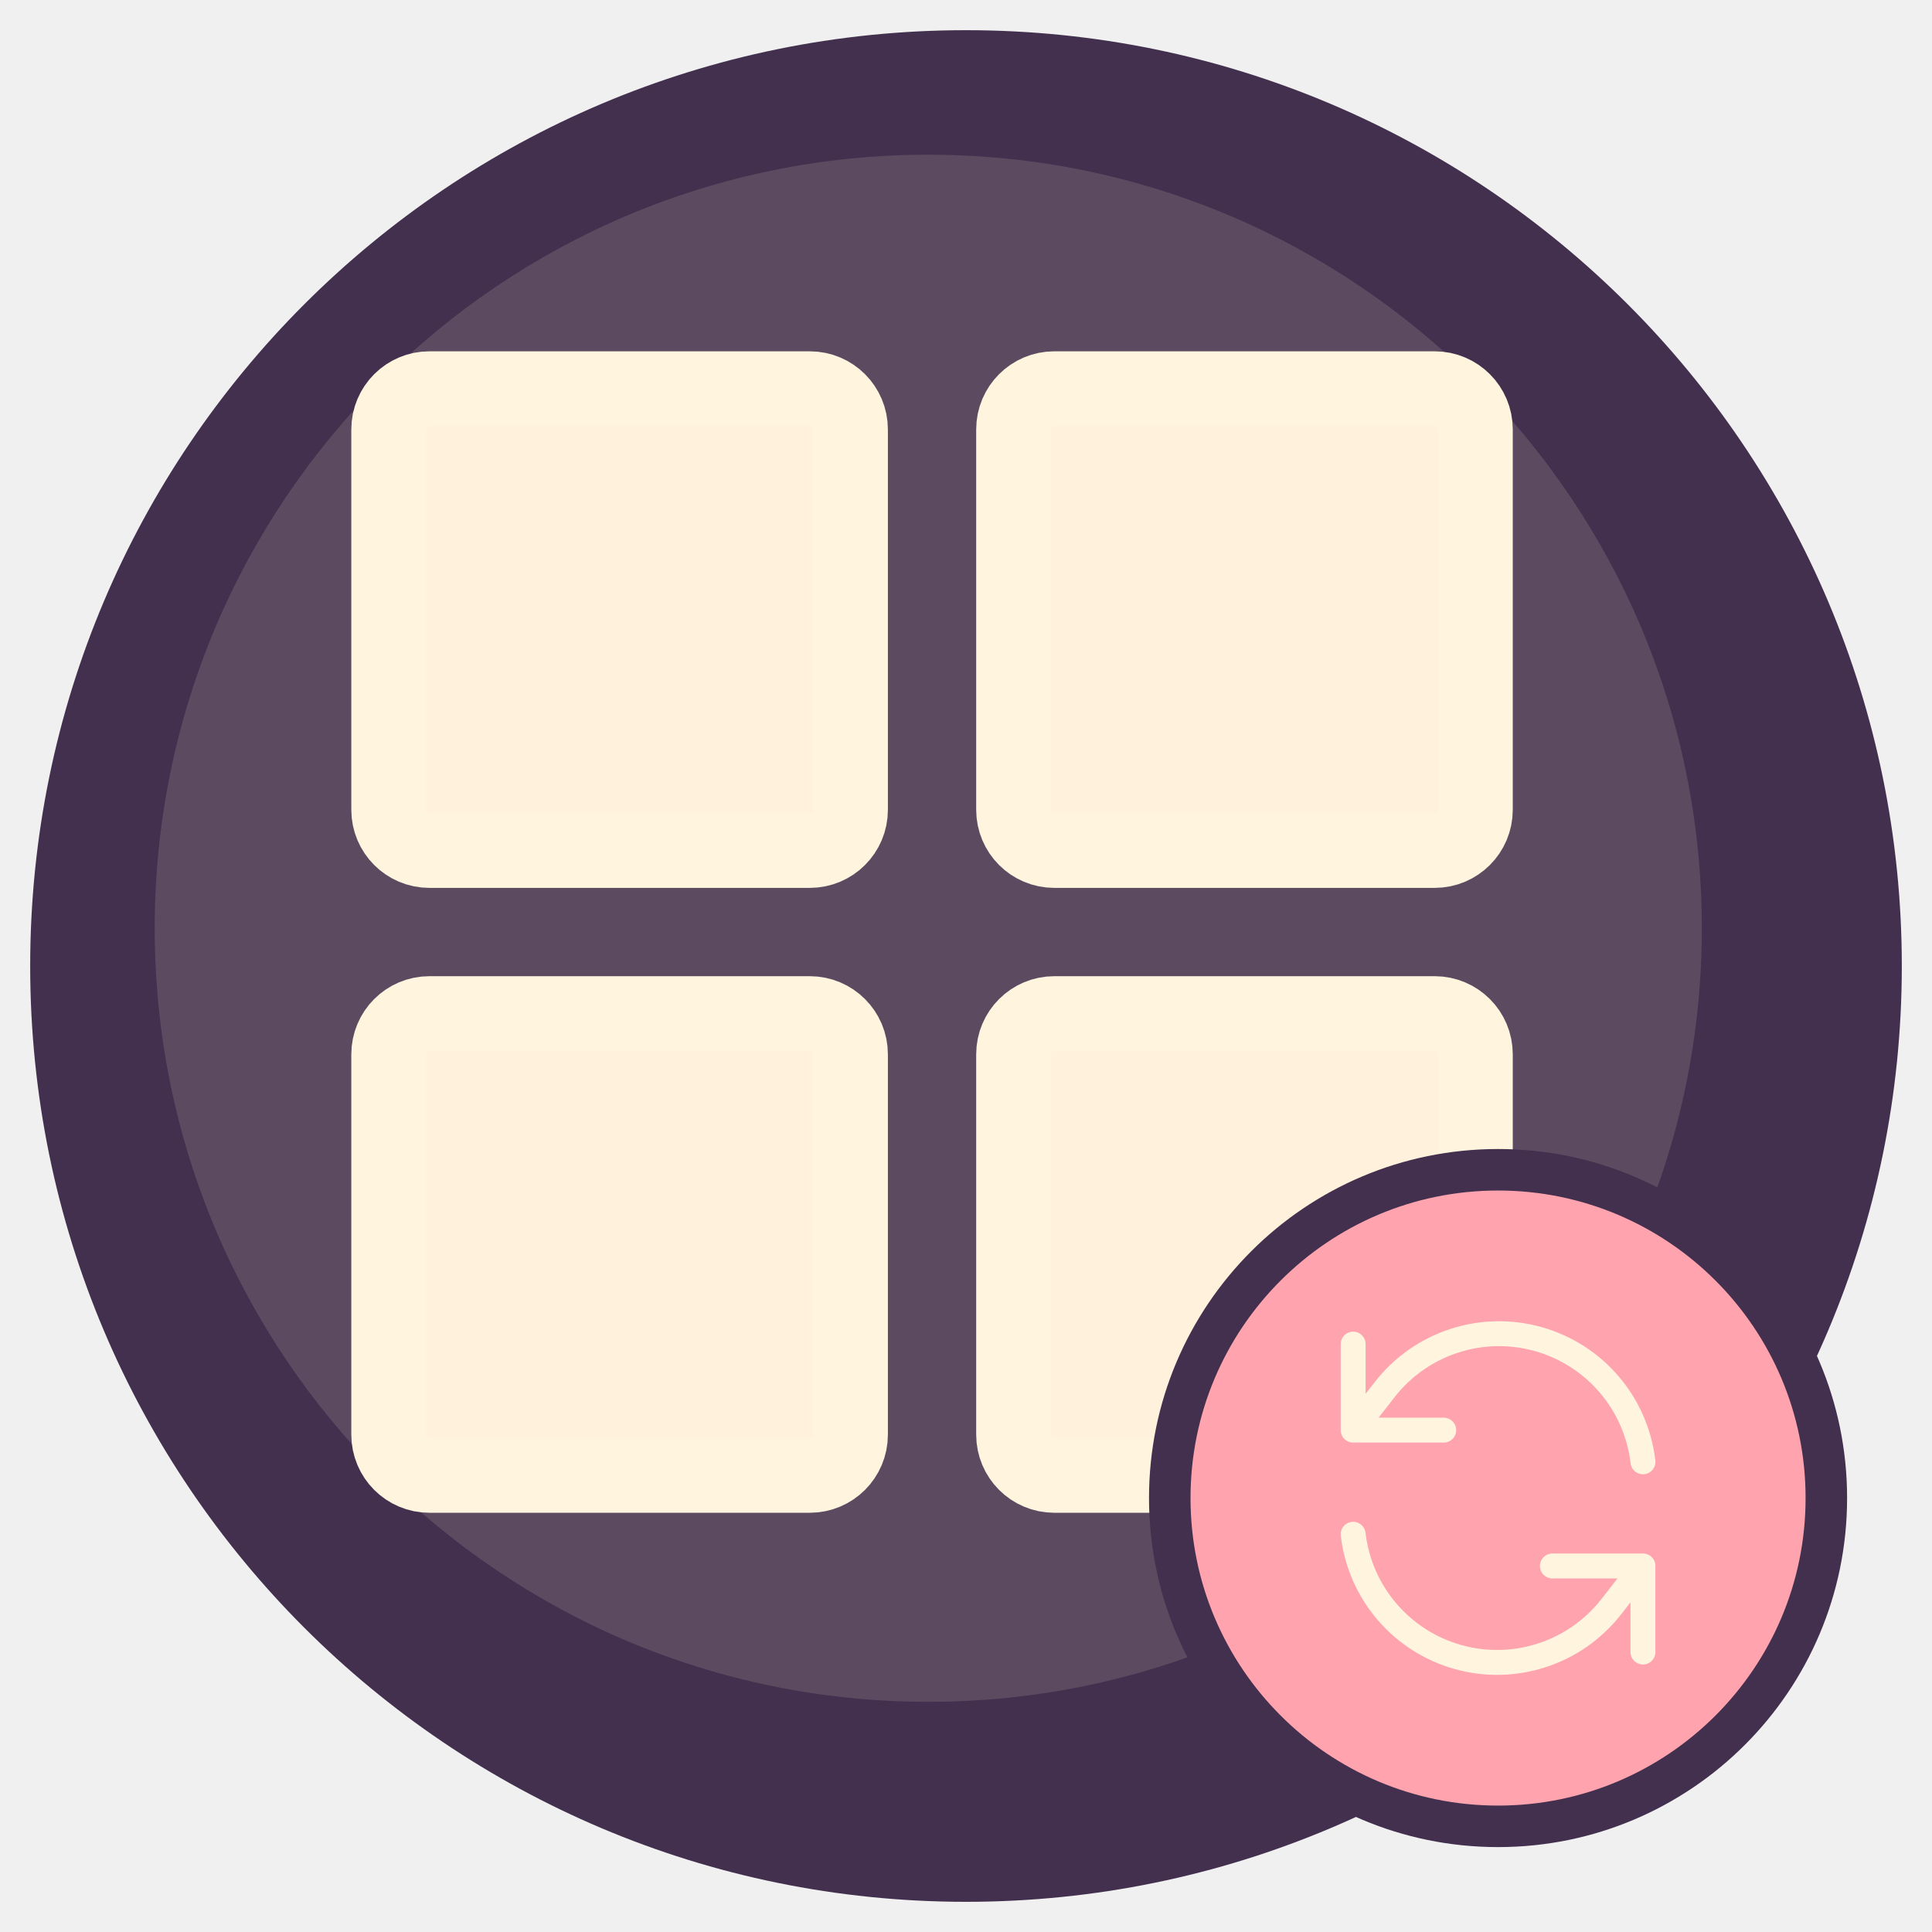
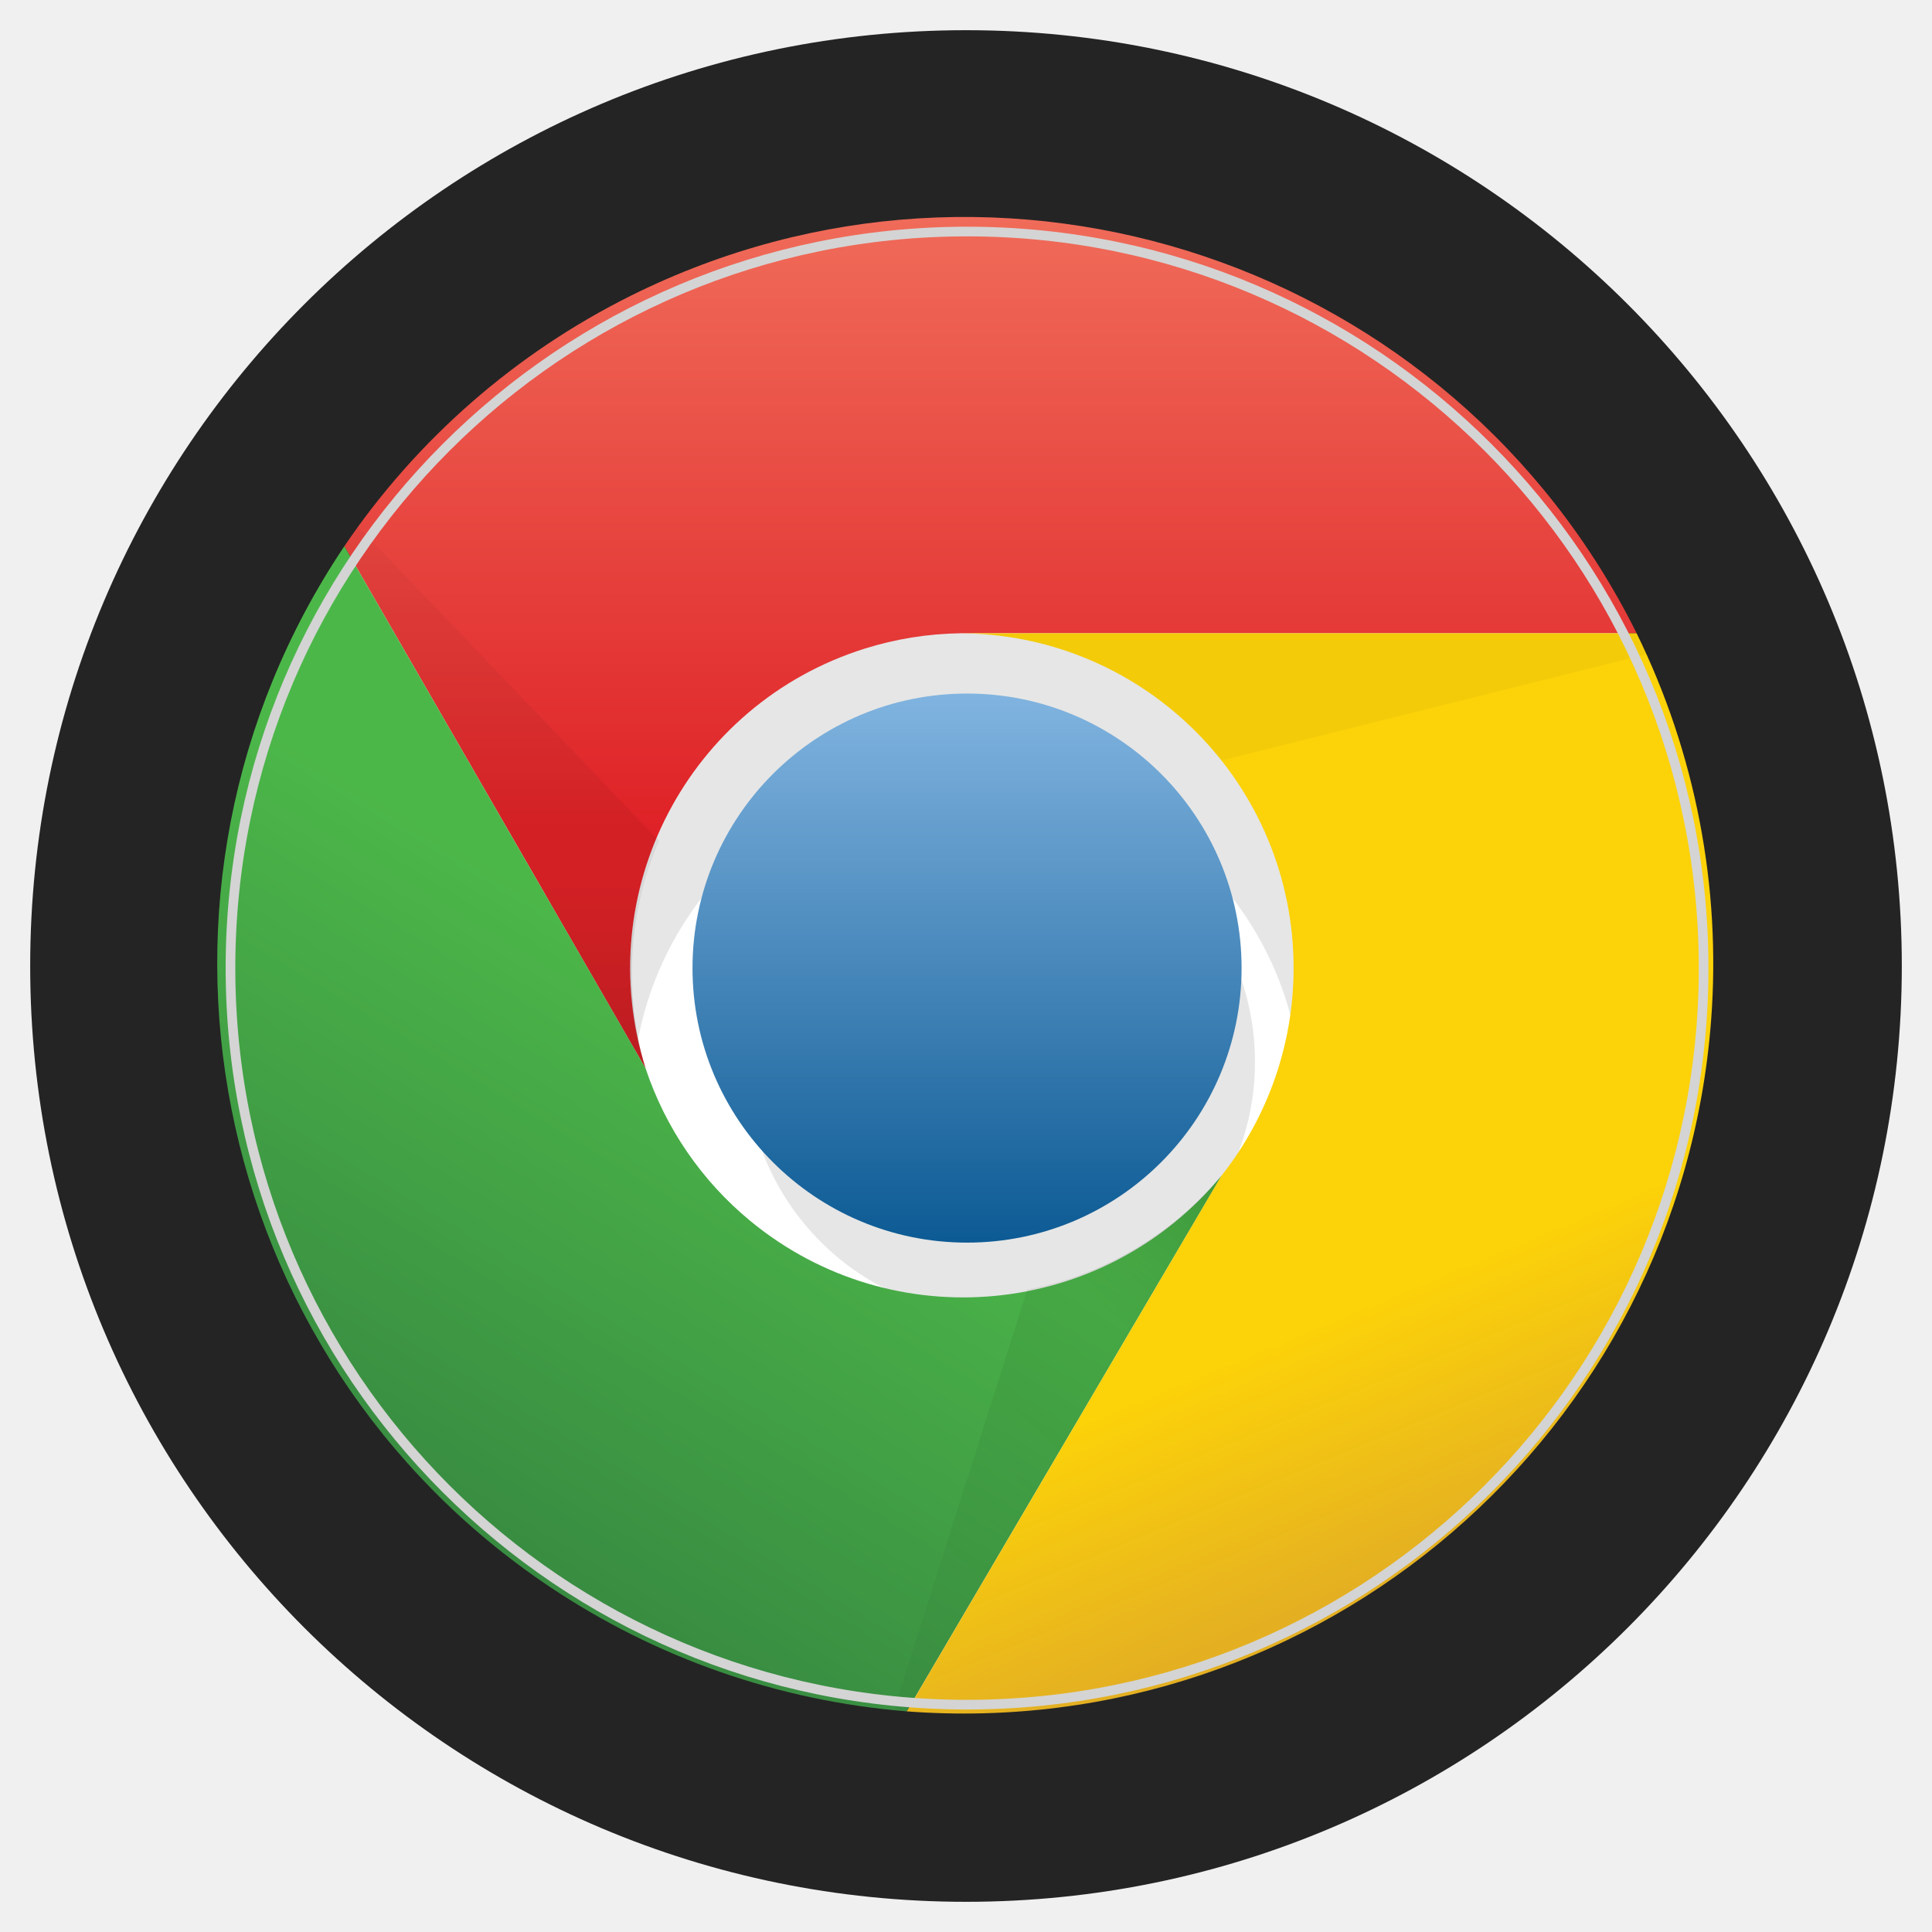
<svg xmlns="http://www.w3.org/2000/svg" viewBox="0 0 512 512" role="img" aria-labelledby="title description">
-   <circle cx="256" cy="256" r="248" fill="#42304E" />
-   <circle cx="246" cy="246" r="205" fill="#FFF1DC" opacity=".14" />
-   <g transform="translate(67 67) scale(3.60)" fill="none" stroke="#FFF5DF" stroke-width="5.5" stroke-linecap="round" stroke-linejoin="round">
-     <rect fill="#FFF1DC" x="10" y="10" width="34" height="34" rx="3" />
-     <rect fill="#FFF1DC" x="56" y="10" width="34" height="34" rx="3" />
-     <rect fill="#FFF1DC" x="10" y="56" width="34" height="34" rx="3" />
-     <rect fill="#FFF1DC" x="56" y="56" width="34" height="34" rx="3" />
-   </g>
-   <circle cx="397" cy="397" r="87" fill="#FFA3AE" stroke="#42304E" stroke-width="11" />
-   <g transform="translate(337 337) scale(1.20)" fill="none" stroke="#FFF5DF" stroke-width="5.5" stroke-linecap="round" stroke-linejoin="round">
-     <path d="M82 42a32 32 0 0 0-57-16l-7 9m0-19v19h20M18 58a32 32 0 0 0 57 16l7-9m0 19V65H62" />
+   <circle cx="256" cy="256" r="248" fill="#242424" />
+   <g transform="translate(51 51) scale(3.2)">
+     <circle fill="#fff" cx="64.149" cy="64.236" r="60.999" />
+     <path fill-opacity=".1" d="M102.966 75.327c0-21.439-17.379-38.819-38.817-38.819s-38.818 17.38-38.818 38.819h11.09c0-15.314 12.415-27.727 27.727-27.727 15.313 0 27.727 12.413 27.727 27.727" />
+     <circle fill-opacity=".1" cx="66.922" cy="71.999" r="21.072" />
+     <linearGradient id="chrome-original-a" gradientUnits="userSpaceOnUse" x1="395.191" y1="484.168" x2="395.191" y2="484.723" gradientTransform="matrix(82 0 0 82 -32341.5 -39660.313)">
+       <stop offset="0" stop-color="#81B4E0" />
+       <stop offset="1" stop-color="#0C5A94" />
+     </linearGradient>
+     <circle fill="url(#chrome-original-a)" cx="64.149" cy="64.235" r="22.736" />
+     <linearGradient id="chrome-original-b" gradientUnits="userSpaceOnUse" x1="-608.91" y1="-597.648" x2="-608.91" y2="-547.185" gradientTransform="translate(675 599.775)">
+       <stop offset="0" stop-color="#F06B59" />
+       <stop offset="1" stop-color="#DF2227" />
+     </linearGradient>
+     <path fill="url(#chrome-original-b)" d="M119.602 36.508C104.336 5.792 67.06-6.732 36.343 8.534A62.105 62.105 0 0012.578 29.3l24.955 43.253c-4.597-14.606 3.521-30.174 18.127-34.77a27.676 27.676 0 017.935-1.274" />
+     <linearGradient id="chrome-original-c" gradientUnits="userSpaceOnUse" x1="-657.835" y1="-491.393" x2="-632.327" y2="-533.537" gradientTransform="translate(675 599.775)">
+       <stop offset="0" stop-color="#388B41" />
+       <stop offset="1" stop-color="#4CB749" />
+     </linearGradient>
+     <path fill="url(#chrome-original-c)" d="M12.578 29.3c-19.1 28.492-11.486 67.071 17.005 86.171a62.133 62.133 0 0029.575 10.319l26.063-44.363c-9.745 11.811-27.22 13.486-39.032 3.74a27.717 27.717 0 01-8.657-12.613" />
+     <linearGradient id="chrome-original-d" gradientUnits="userSpaceOnUse" x1="-572.385" y1="-486.91" x2="-599.557" y2="-552.345" gradientTransform="translate(675 599.775)">
+       <stop offset="0" stop-color="#E4B022" />
+       <stop offset=".3" stop-color="#FCD209" />
+     </linearGradient>
+     <path fill="url(#chrome-original-d)" d="M59.158 125.791c34.204 2.585 64.027-23.047 66.613-57.25a62.097 62.097 0 00-6.17-32.031H63.595c15.312.07 27.67 12.541 27.598 27.854a27.725 27.725 0 01-5.972 17.064" />
+     <linearGradient id="chrome-original-e" gradientUnits="userSpaceOnUse" x1="-649.391" y1="-528.885" x2="-649.391" y2="-573.247" gradientTransform="translate(675 599.775)">
+       <stop offset="0" stop-opacity=".15" />
+       <stop offset=".3" stop-opacity=".06" />
+       <stop offset="1" stop-opacity=".03" />
+     </linearGradient>
+     <path fill="url(#chrome-original-e)" d="M12.578 29.3l24.955 43.253a27.725 27.725 0 011.107-18.854L13.686 27.636" />
+     <linearGradient id="chrome-original-f" gradientUnits="userSpaceOnUse" x1="-588.158" y1="-514.559" x2="-618.657" y2="-483.505" gradientTransform="translate(675 599.775)">
+       <stop offset="0" stop-opacity=".15" />
+       <stop offset=".3" stop-opacity=".06" />
+       <stop offset="1" stop-opacity=".03" />
+     </linearGradient>
+     <path fill="url(#chrome-original-f)" d="M59.158 125.791l26.063-44.363a27.731 27.731 0 01-16.082 9.426l-11.091 34.937" />
+     <linearGradient id="chrome-original-g" gradientUnits="userSpaceOnUse" x1="-588.6" y1="-505.621" x2="-584.163" y2="-549.431" gradientTransform="translate(675 599.775)">
+       <stop offset="0" stop-opacity=".15" />
+       <stop offset=".3" stop-opacity=".06" />
+       <stop offset="1" stop-opacity=".03" />
+     </linearGradient>
+     <path fill="url(#chrome-original-g)" d="M119.602 36.508H63.595a27.727 27.727 0 0121.626 10.537l35.491-8.873" />
+     <circle cx="64.149" cy="64.236" r="60.999" fill="none" stroke="#d4d4d4" stroke-width="0.8" />
  </g>
</svg>
